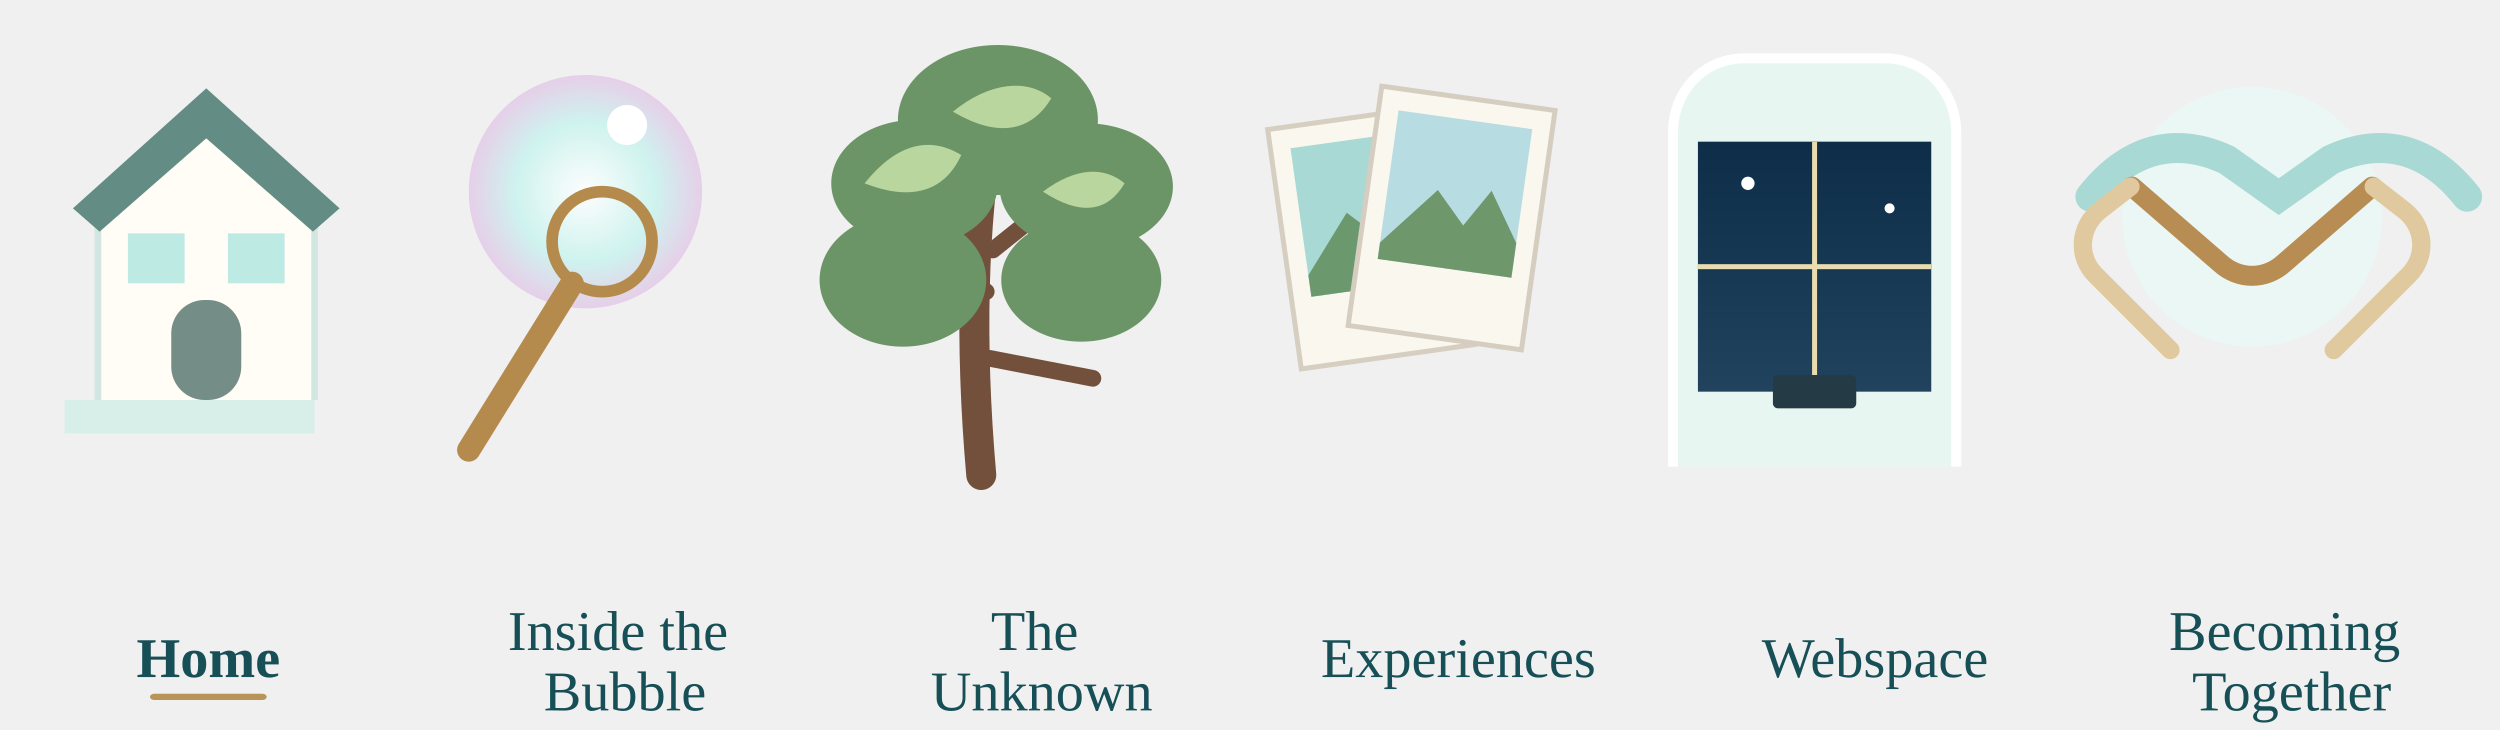
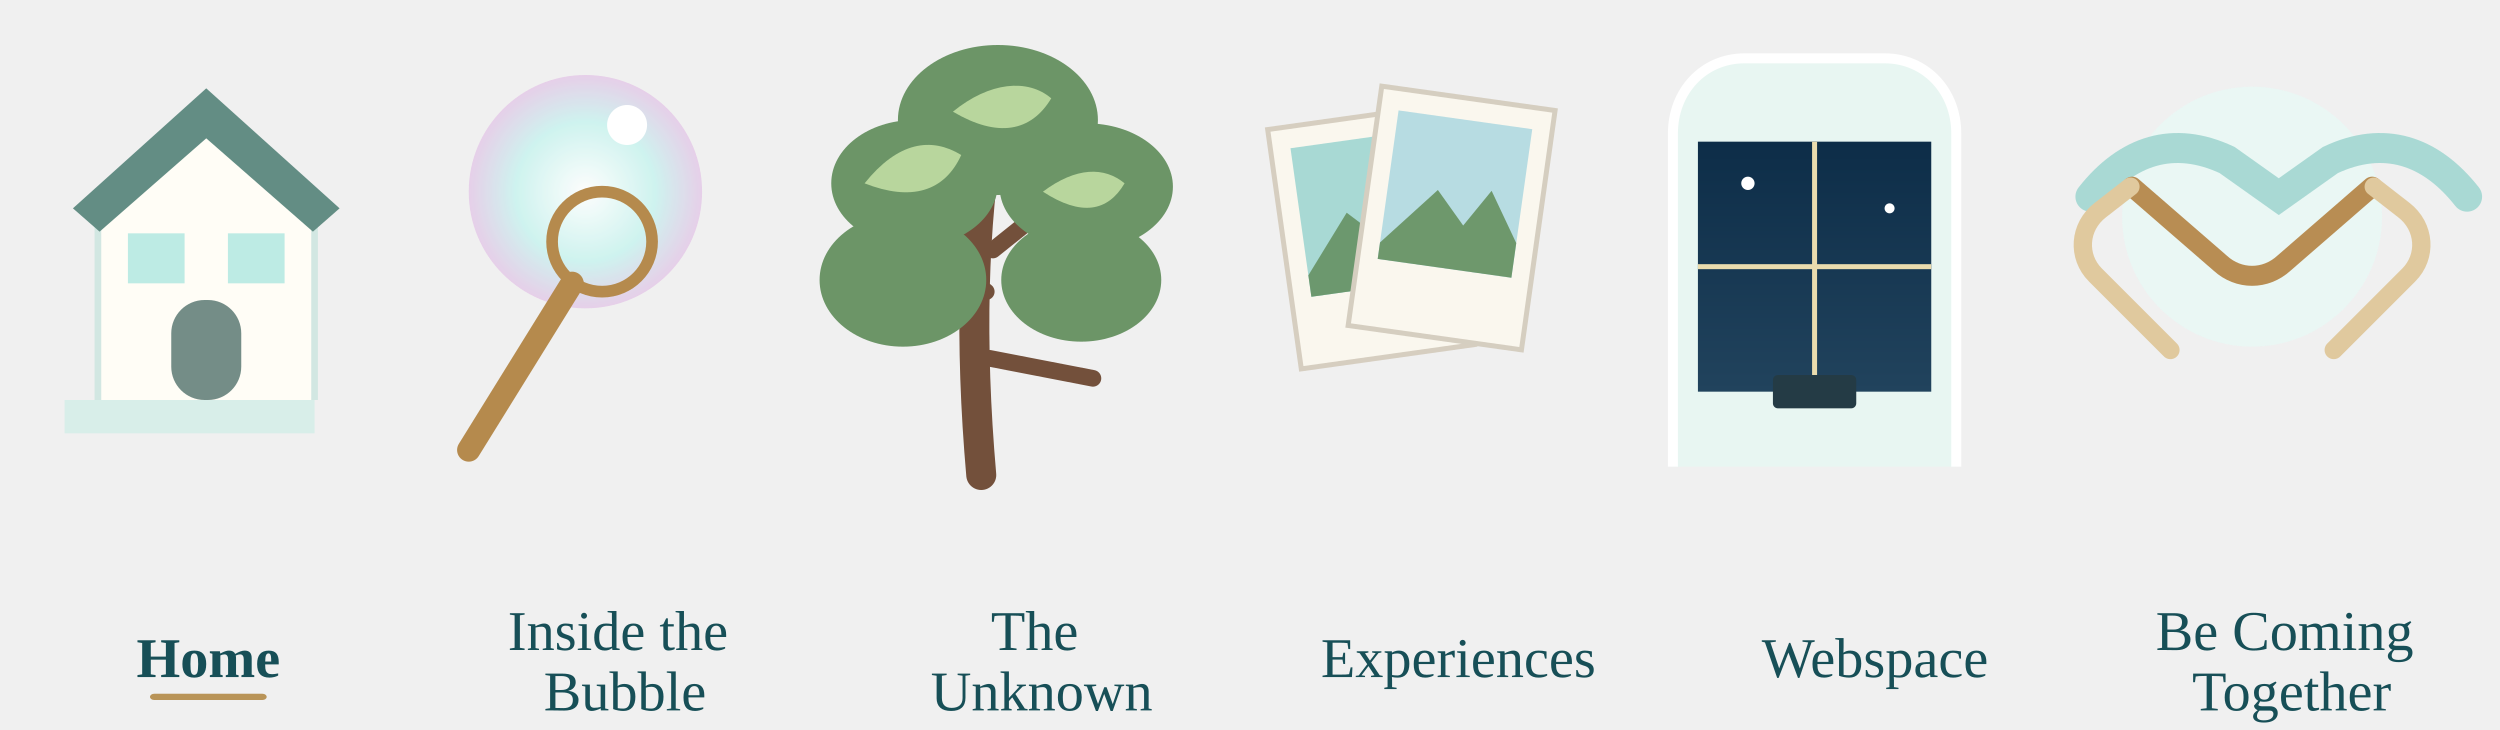
<svg xmlns="http://www.w3.org/2000/svg" viewBox="0 0 1200 350">
  <defs>
    <radialGradient id="b">
      <stop stop-color="#fff" />
      <stop offset=".6" stop-color="#c8f3ee" />
      <stop offset="1" stop-color="#e4c9e7" />
    </radialGradient>
    <linearGradient id="n" x2="0" y2="1">
      <stop stop-color="#0d2d48" />
      <stop offset="1" stop-color="#21435d" />
    </linearGradient>
  </defs>
  <g transform="translate(15,0)">
    <g transform="scale(.8)">
      <path d="M20 250h150" stroke="#d8eee9" stroke-width="20" />
      <path d="M40 240V120l65-55 65 55v120" fill="#fffdf6" stroke="#d2e7e2" stroke-width="4" />
      <path d="M25 125l80-72 80 72-16 14-64-56-64 56z" fill="#638d84" />
      <rect x="84" y="180" width="42" height="60" rx="20" fill="#748d87" />
      <rect x="58" y="140" width="34" height="30" fill="#bdebe4" />
      <rect x="118" y="140" width="34" height="30" fill="#bdebe4" />
    </g>
    <g transform="translate(190,0) scale(.8)">
      <circle cx="95" cy="115" r="70" fill="url(#b)" opacity=".85" />
      <circle cx="120" cy="75" r="12" fill="#fff" />
      <path d="M25 270l62-100" stroke="#b58a4d" stroke-width="14" stroke-linecap="round" />
      <circle cx="105" cy="145" r="30" fill="none" stroke="#b58a4d" stroke-width="7" />
    </g>
    <g transform="translate(380,0) scale(.8)">
      <path d="M95 285C88 205 90 135 100 75" stroke="#73503b" stroke-width="18" stroke-linecap="round" />
      <path d="M98 175l-58-45M102 150l60-48M100 215l62 12" stroke="#73503b" stroke-width="10" stroke-linecap="round" />
      <g fill="#6c9567">
        <ellipse cx="55" cy="110" rx="50" ry="38" />
        <ellipse cx="105" cy="72" rx="60" ry="45" />
        <ellipse cx="158" cy="112" rx="52" ry="38" />
        <ellipse cx="155" cy="168" rx="48" ry="37" />
        <ellipse cx="48" cy="168" rx="50" ry="40" />
      </g>
      <g fill="#b8d69d">
        <path d="M25 110c20-25 40-28 58-17-10 22-30 28-58 17Z" />
        <path d="M78 67c22-18 45-20 59-8-12 20-32 24-59 8Z" />
        <path d="M132 115c20-15 37-15 49-5-10 17-26 20-49 5Z" />
      </g>
    </g>
    <g transform="translate(570,0) scale(.8)">
      <g transform="rotate(-8 90 150)">
        <rect x="40" y="70" width="105" height="145" fill="#faf7ee" stroke="#d6cec0" stroke-width="3" />
        <rect x="52" y="83" width="81" height="90" fill="#a8d9d4" />
        <path d="M52 160l28-34 20 20 15-20 18 27v20H52z" fill="#6c986e" />
      </g>
      <g transform="rotate(8 115 145)">
        <rect x="85" y="55" width="105" height="145" fill="#faf7ee" stroke="#d5cec0" stroke-width="3" />
        <rect x="97" y="68" width="81" height="90" fill="#b7dce2" />
        <path d="M97 148l30-36 18 19 14-23 19 29v21H97z" fill="#6e986c" />
      </g>
    </g>
    <g transform="translate(760,0) scale(.8)">
      <path d="M35 280V80c0-25 18-45 43-45h84c25 0 43 20 43 45v200" fill="#e8f6f2" stroke="#fff" stroke-width="6" />
      <path d="M50 85h140v150H50z" fill="url(#n)" />
      <path d="M120 85v150M50 160h140" stroke="#eadcae" stroke-width="3" />
      <circle cx="80" cy="110" r="4" fill="#fff" />
      <circle cx="165" cy="125" r="3" fill="#fff" />
      <rect x="95" y="225" width="50" height="20" rx="3" fill="#243b45" />
    </g>
    <g transform="translate(950,0) scale(.8)">
      <circle cx="145" cy="130" r="78" fill="#e8f8f5" opacity=".78" />
      <path d="M48 118c22-28 50-37 82-22l31 22 31-22c32-15 60-6 82 22" fill="none" stroke="#a9d9d4" stroke-width="18" stroke-linecap="round" />
      <path d="M73 112l53 46c11 10 27 10 38 0l53-46" fill="none" stroke="#b88d53" stroke-width="12" stroke-linecap="round" stroke-linejoin="round" />
      <path d="M72 112l-18 14c-13 10-14 28-3 39l45 45" fill="none" stroke="#e0c99e" stroke-width="11" stroke-linecap="round" />
      <path d="M218 112l18 14c13 10 14 28 3 39l-45 45" fill="none" stroke="#e0c99e" stroke-width="11" stroke-linecap="round" />
    </g>
  </g>
  <g fill="#174f57" font-family="Georgia, 'Times New Roman', serif" font-size="27" text-anchor="middle">
    <text x="100" y="325" font-weight="700">Home</text>
    <rect x="72" y="333" width="56" height="3" rx="2" fill="#b99458" />
    <text x="300" y="312">
      <tspan x="300" dy="0">Inside the</tspan>
      <tspan x="300" dy="29">Bubble</tspan>
    </text>
    <text x="500" y="312">
      <tspan x="500" dy="0">The</tspan>
      <tspan x="500" dy="29">Unknown</tspan>
    </text>
    <text x="700" y="325">Experiences</text>
    <text x="900" y="325">Webspace</text>
    <text x="1100" y="312">
-       <tspan x="1100" dy="0">Becoming</tspan>
+       <tspan x="1100" dy="0">Be Coming</tspan>
      <tspan x="1100" dy="29">Together</tspan>
    </text>
  </g>
</svg>
